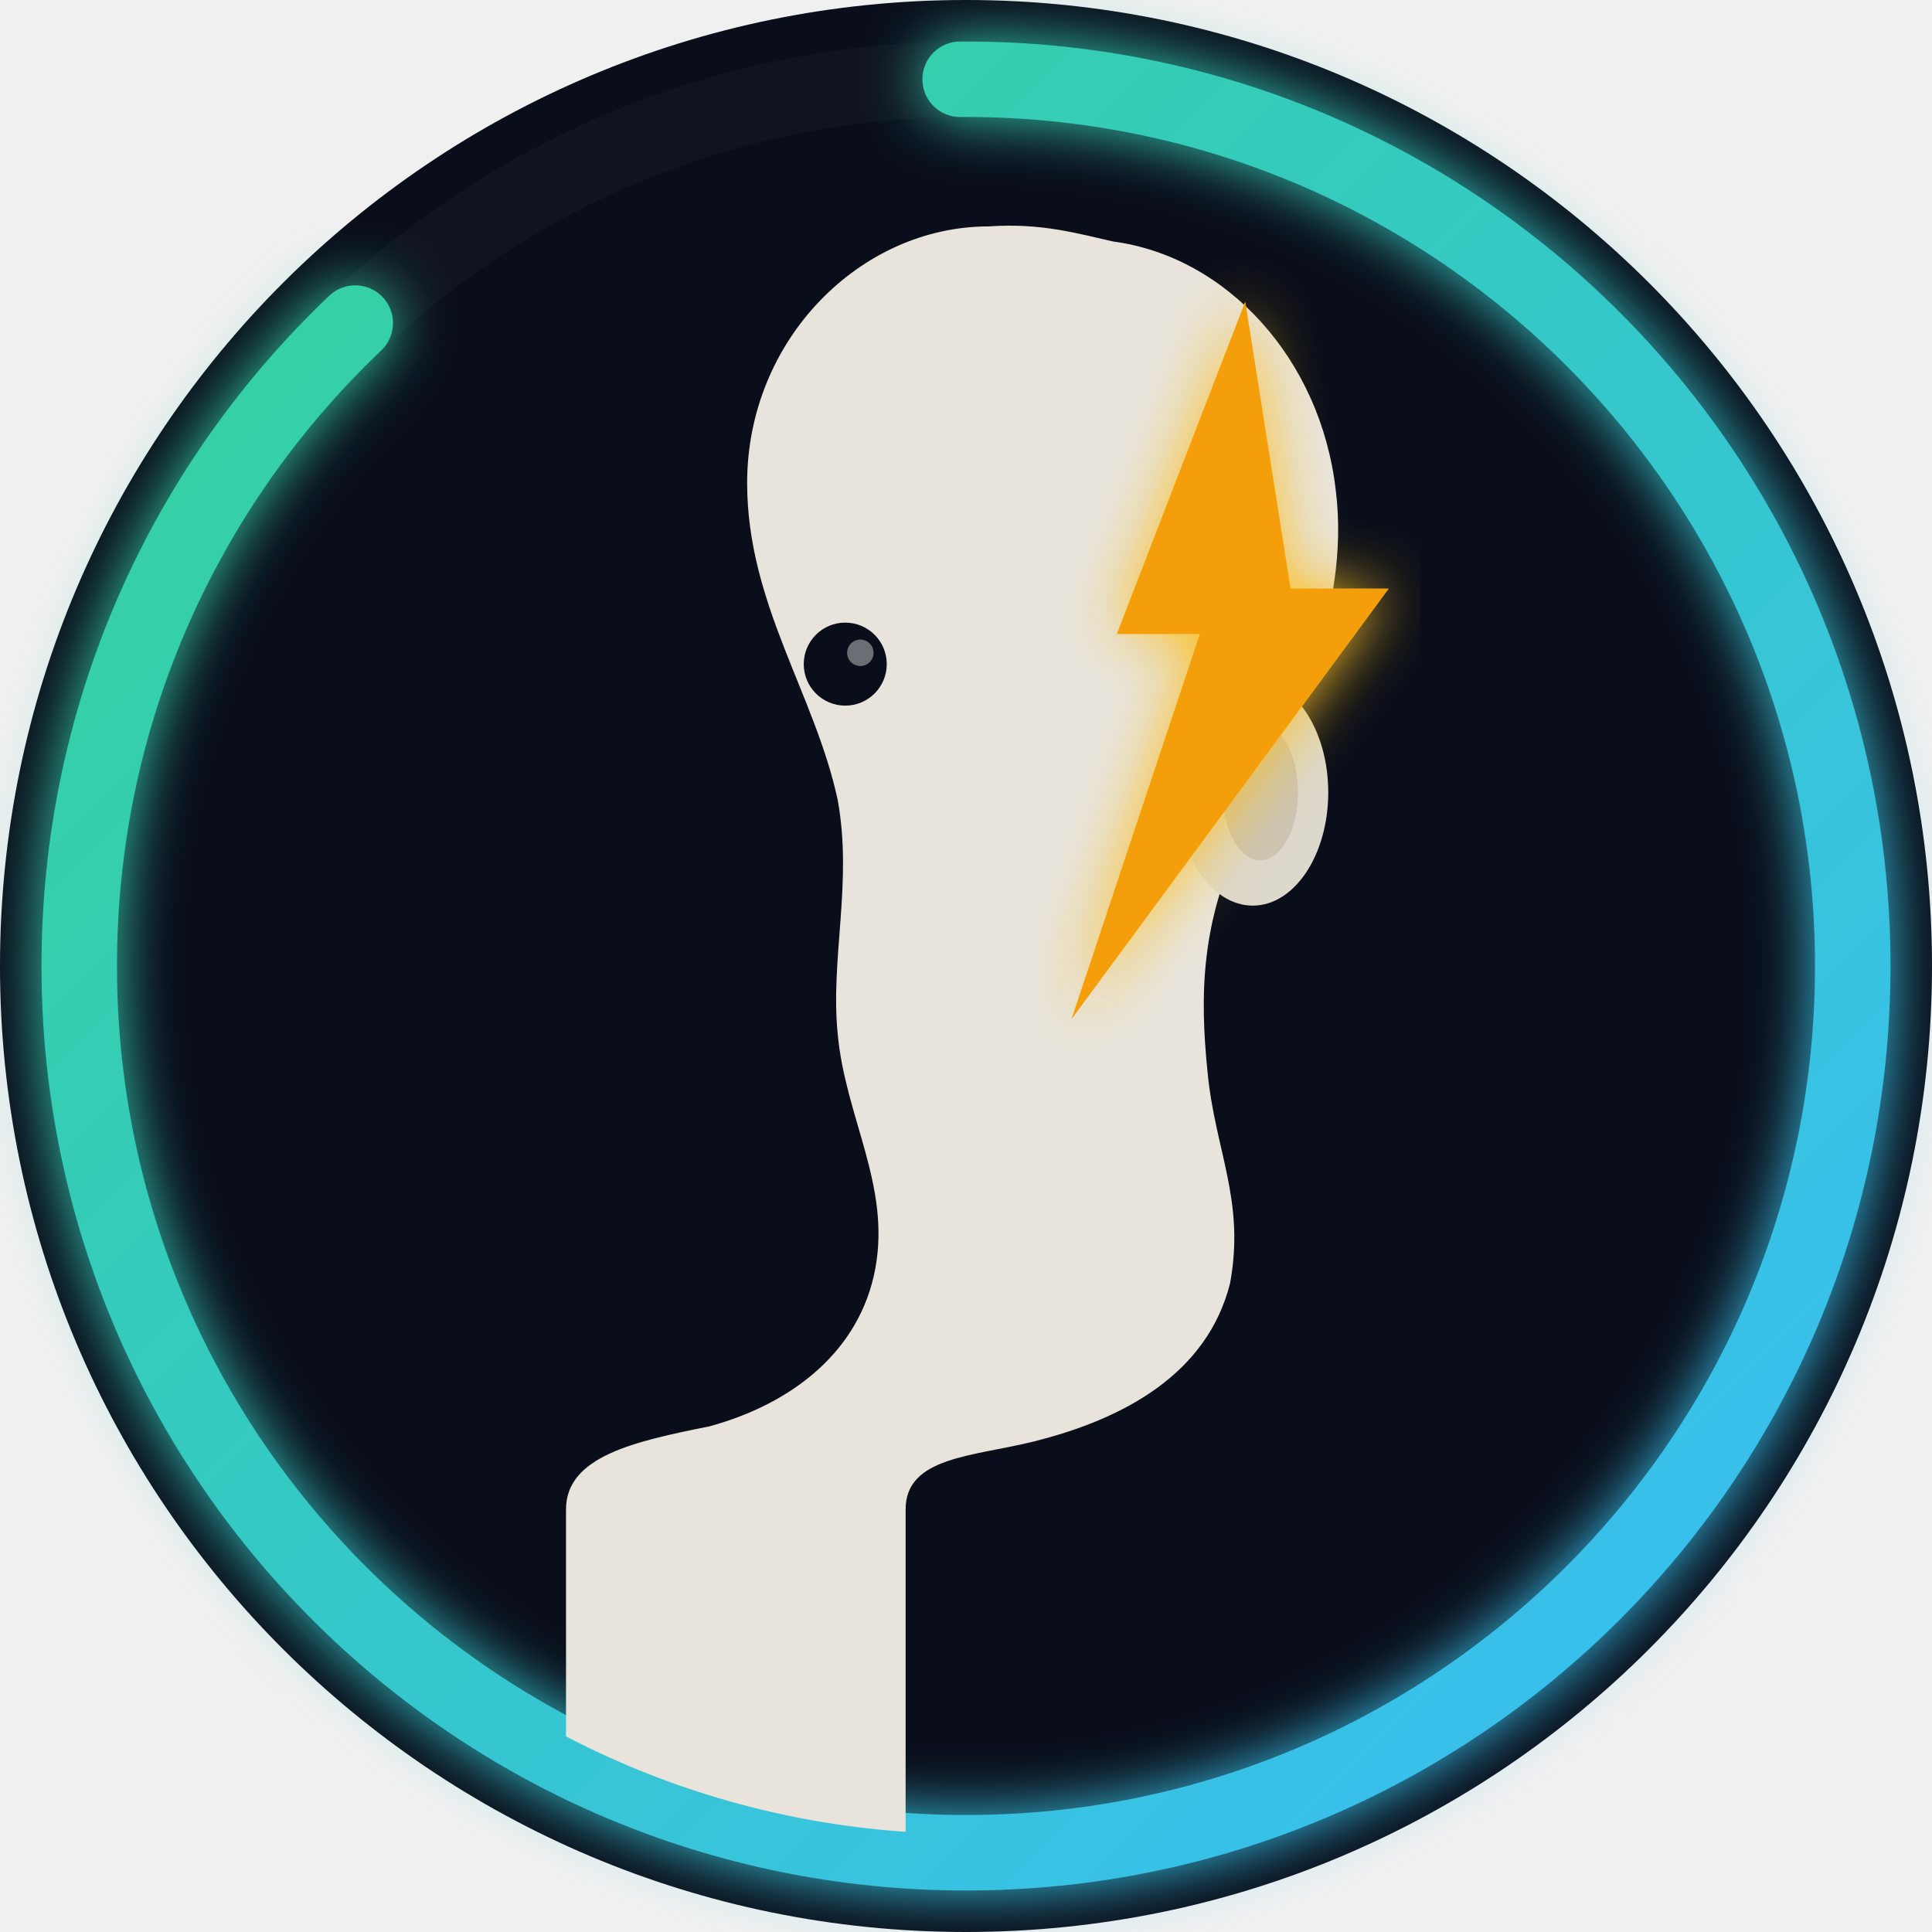
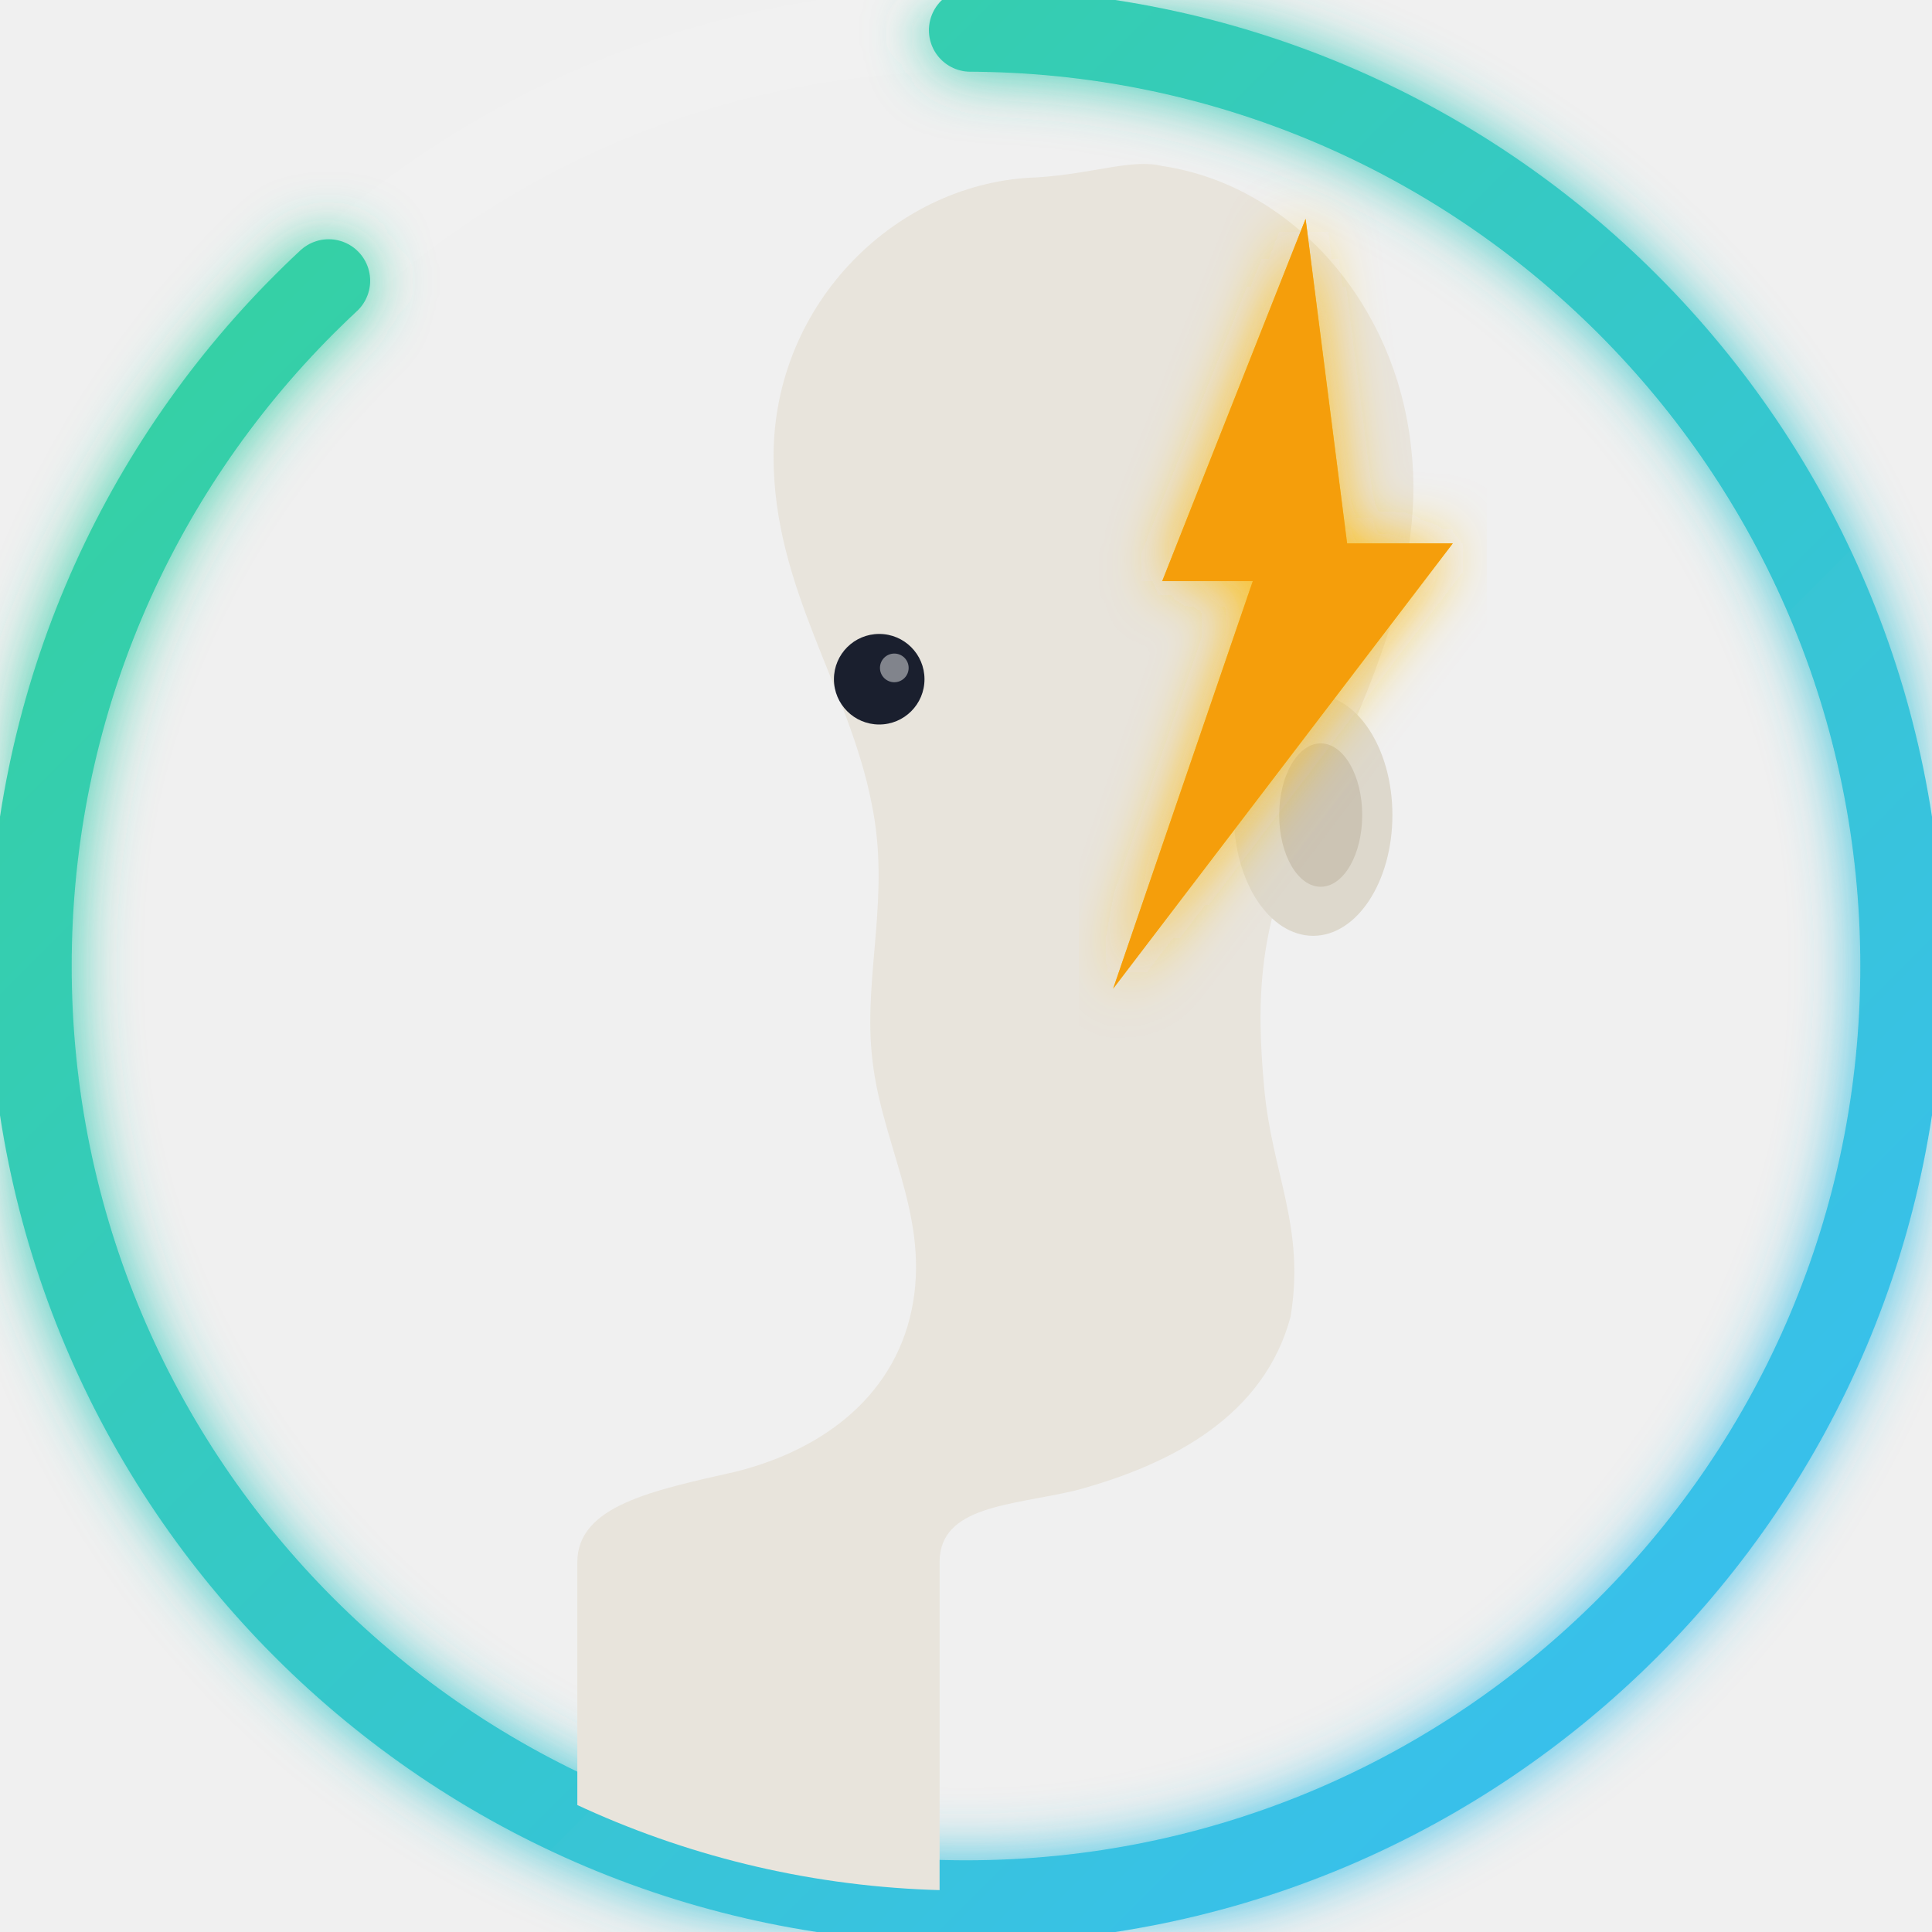
<svg xmlns="http://www.w3.org/2000/svg" viewBox="0 0 512 512" width="512" height="512">
  <defs>
    <linearGradient id="arc2" x1="0%" y1="0%" x2="100%" y2="100%">
      <stop offset="0%" style="stop-color:#34d399" />
      <stop offset="100%" style="stop-color:#38bdf8" />
    </linearGradient>
    <filter id="g2">
      <feGaussianBlur stdDeviation="8" result="b" />
      <feMerge>
        <feMergeNode in="b" />
        <feMergeNode in="SourceGraphic" />
      </feMerge>
    </filter>
    <clipPath id="c2">
-       <circle cx="256" cy="256" r="230" />
+       <circle cx="256" cy="256" r="245" />
    </clipPath>
  </defs>
-   <circle cx="256" cy="256" r="256" fill="#0a0e1a" />
-   <circle cx="256" cy="256" r="235" fill="none" stroke="#ffffff06" stroke-width="20" />
-   <circle cx="256" cy="256" r="235" fill="none" stroke="url(#arc2)" stroke-width="20" stroke-linecap="round" stroke-dasharray="1299 177" stroke-dashoffset="370" filter="url(#g2)" />
+   <circle cx="256" cy="256" r="248" fill="none" stroke="rgba(255,255,255,0.04)" stroke-width="22" />
+   <circle cx="256" cy="256" r="248" fill="none" stroke="url(#arc2)" stroke-width="22" stroke-linecap="round" stroke-dasharray="1373 187" stroke-dashoffset="390" filter="url(#g2)" />
  <g clip-path="url(#c2)">
-     <path d="M 295 64              C 325 68, 350 95, 354 130              C 358 162, 342 194, 330 220              C 318 244, 318 264, 320 284              C 322 305, 330 318, 326 340              C 320 364, 298 376, 274 382              C 258 386, 240 386, 240 400              L 240 510 L 150 510 L 150 400              C 150 386, 168 382, 188 378              C 210 372, 228 358, 232 336              C 236 314, 224 296, 222 274              C 220 254, 226 234, 222 212              C 216 184, 198 160, 198 128              C 198 90, 228 60, 262 60              C 276 59, 286 62, 295 64 Z" fill="#e8e4dc" />
-     <ellipse cx="332" cy="210" rx="20" ry="30" fill="#ddd8cc" />
-     <ellipse cx="334" cy="210" rx="10" ry="18" fill="#ccc4b4" />
-     <circle cx="224" cy="176" r="11" fill="#0a0e1a" />
-     <circle cx="228" cy="173" r="3.5" fill="#ffffff" opacity="0.4" />
+     <path d="M 308 44              C 342 49, 370 80, 374 119              C 378 154, 360 189, 347 218              C 333 244, 333 266, 335 288              C 337 311, 346 325, 342 349              C 335 375, 311 388, 285 395              C 268 399, 249 399, 249 414              L 249 518 L 153 518 L 153 414              C 153 399, 173 395, 195 390              C 219 384, 238 369, 242 345              C 246 321, 233 302, 231 279              C 229 258, 236 237, 231 213              C 225 182, 205 156, 205 121              C 205 80, 238 48, 275 47              C 290 46, 300 42, 308 44 Z" fill="#e8e4dc" />
+     <ellipse cx="348" cy="216" rx="21" ry="32" fill="#ddd8cc" />
+     <ellipse cx="350" cy="216" rx="11" ry="19" fill="#ccc4b4" />
+     <circle cx="233" cy="180" r="12" fill="#1a1f2e" />
+     <circle cx="237" cy="177" r="3.8" fill="#ffffff" opacity="0.45" />
  </g>
  <g filter="url(#g2)">
-     <path d="M 330 80 L 296 168 L 318 168 L 284 270 L 368 156 L 342 156 Z" fill="#fbbf24" />
+     <path d="M 346 58 L 308 154 L 332 154 L 295 262 L 385 144 L 357 144 Z" fill="#fbbf24" />
  </g>
-   <path d="M 330 80 L 296 168 L 318 168 L 284 270 L 368 156 L 342 156 Z" fill="#f59e0b" />
+   <path d="M 346 58 L 308 154 L 332 154 L 295 262 L 385 144 L 357 144 Z" fill="#f59e0b" />
</svg>
